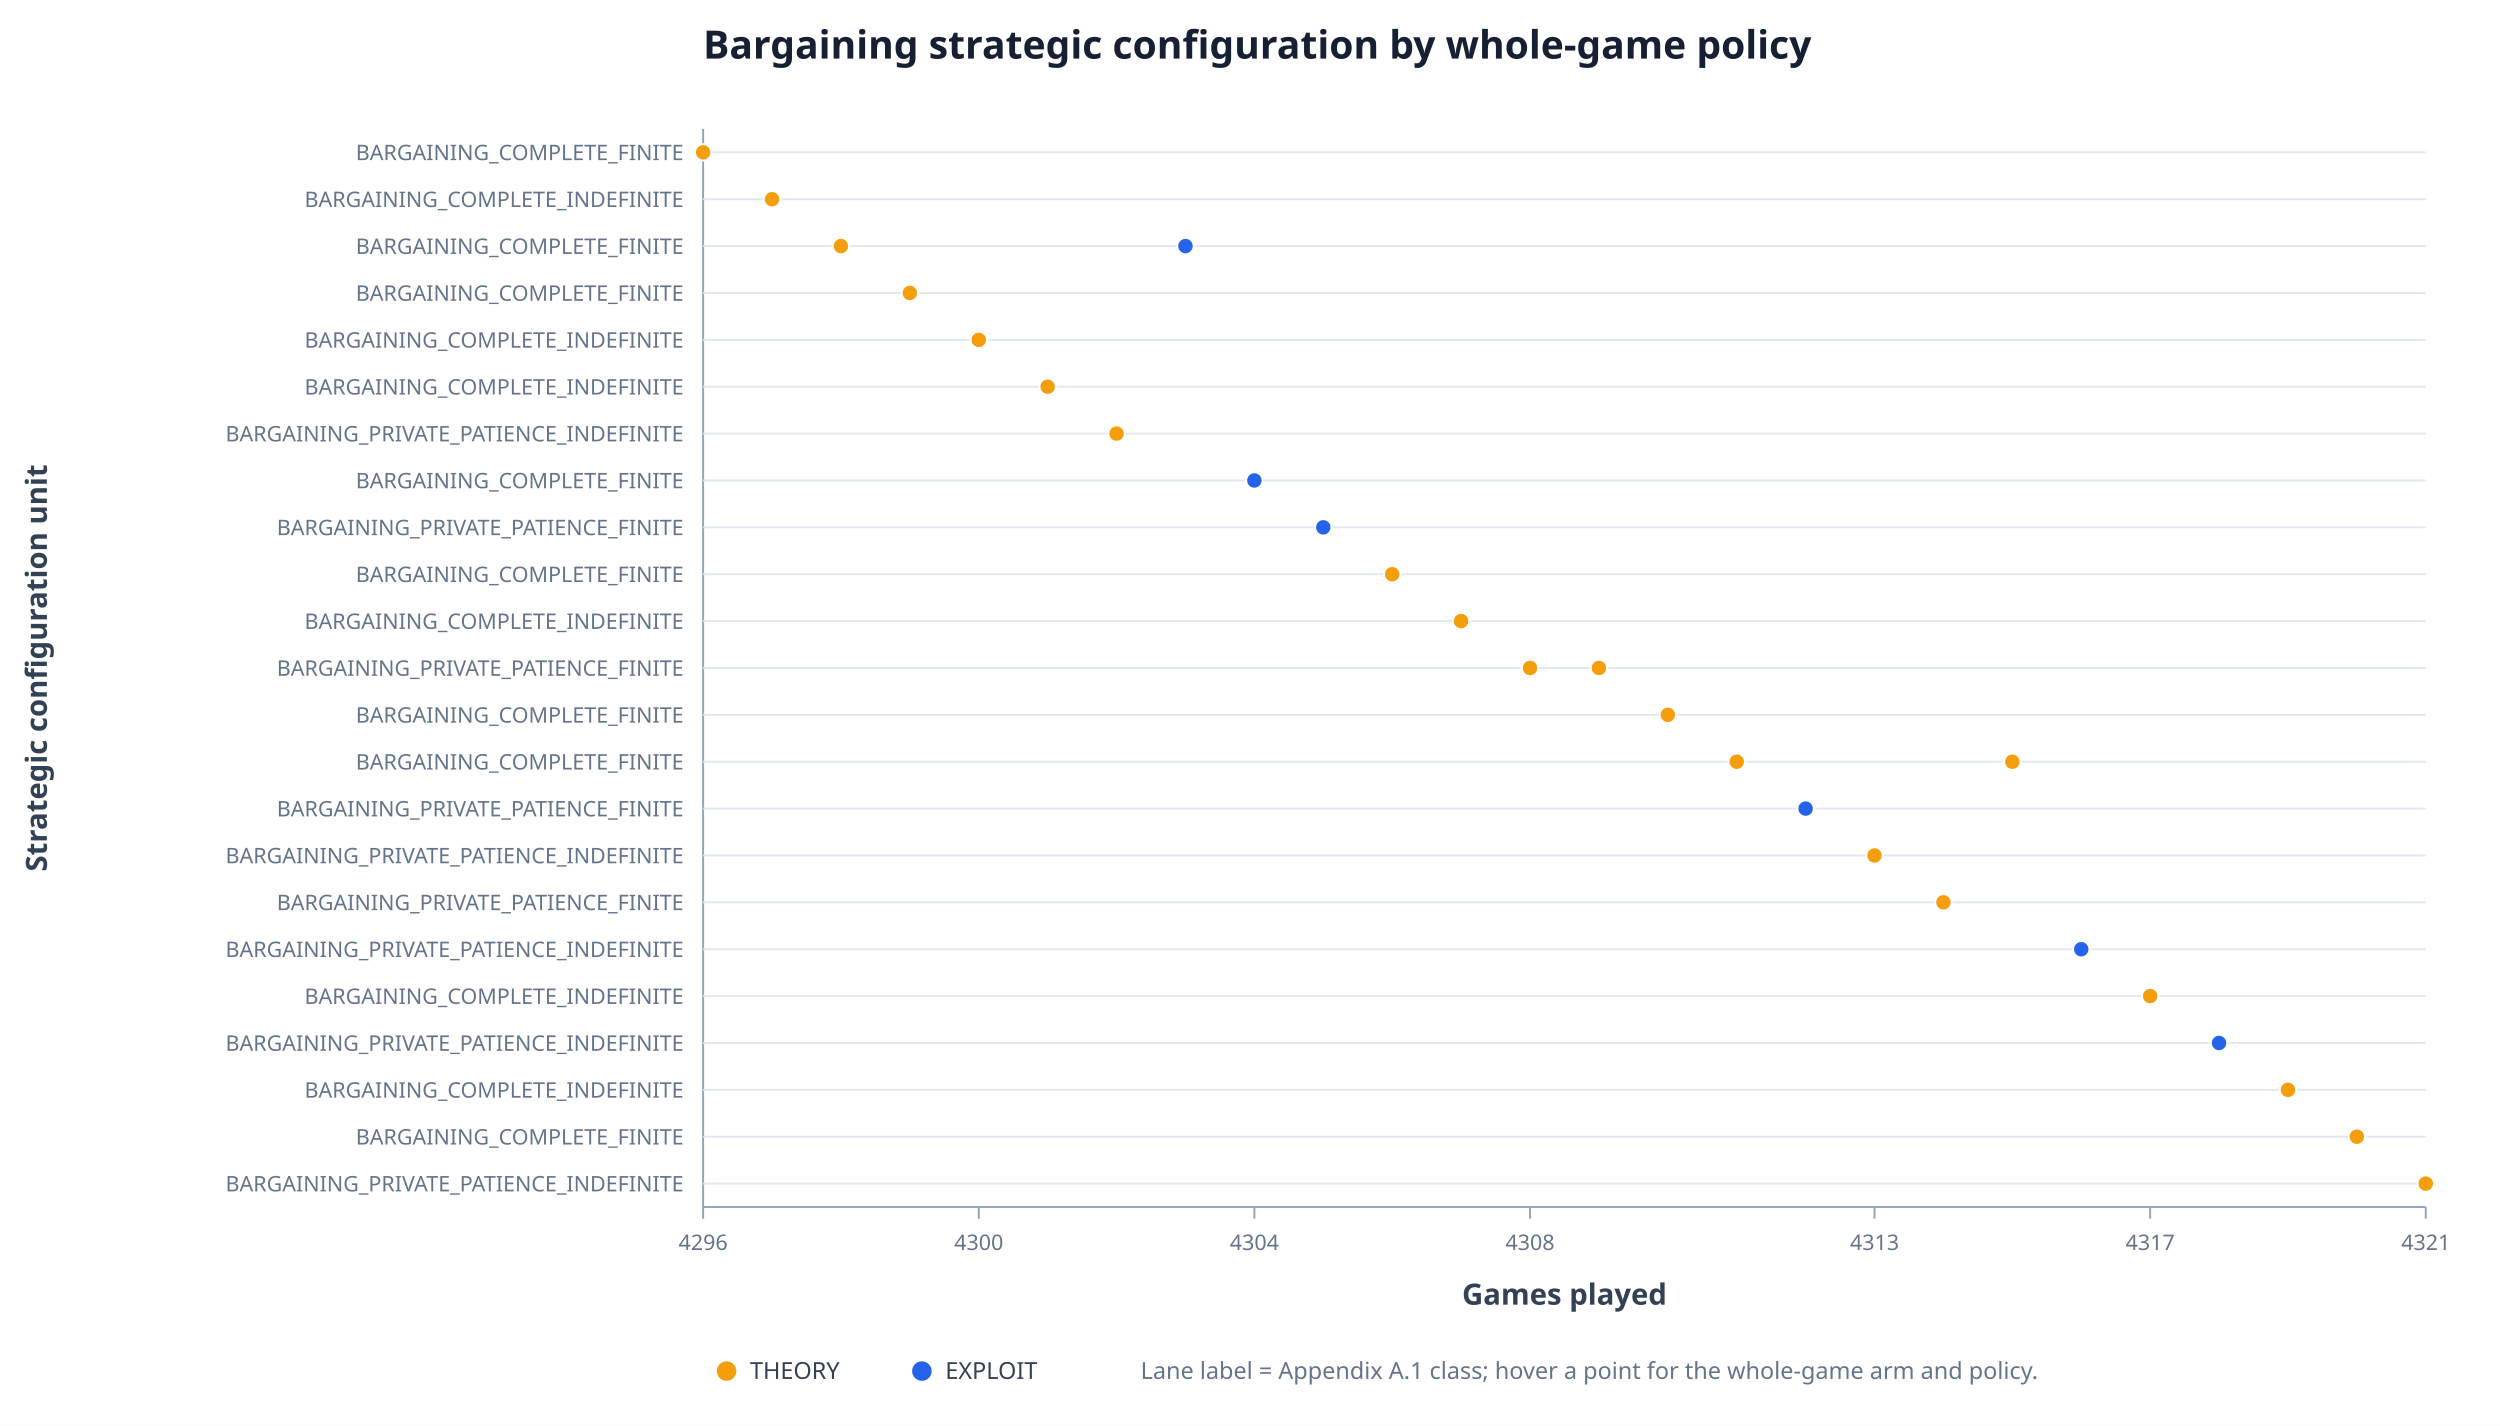
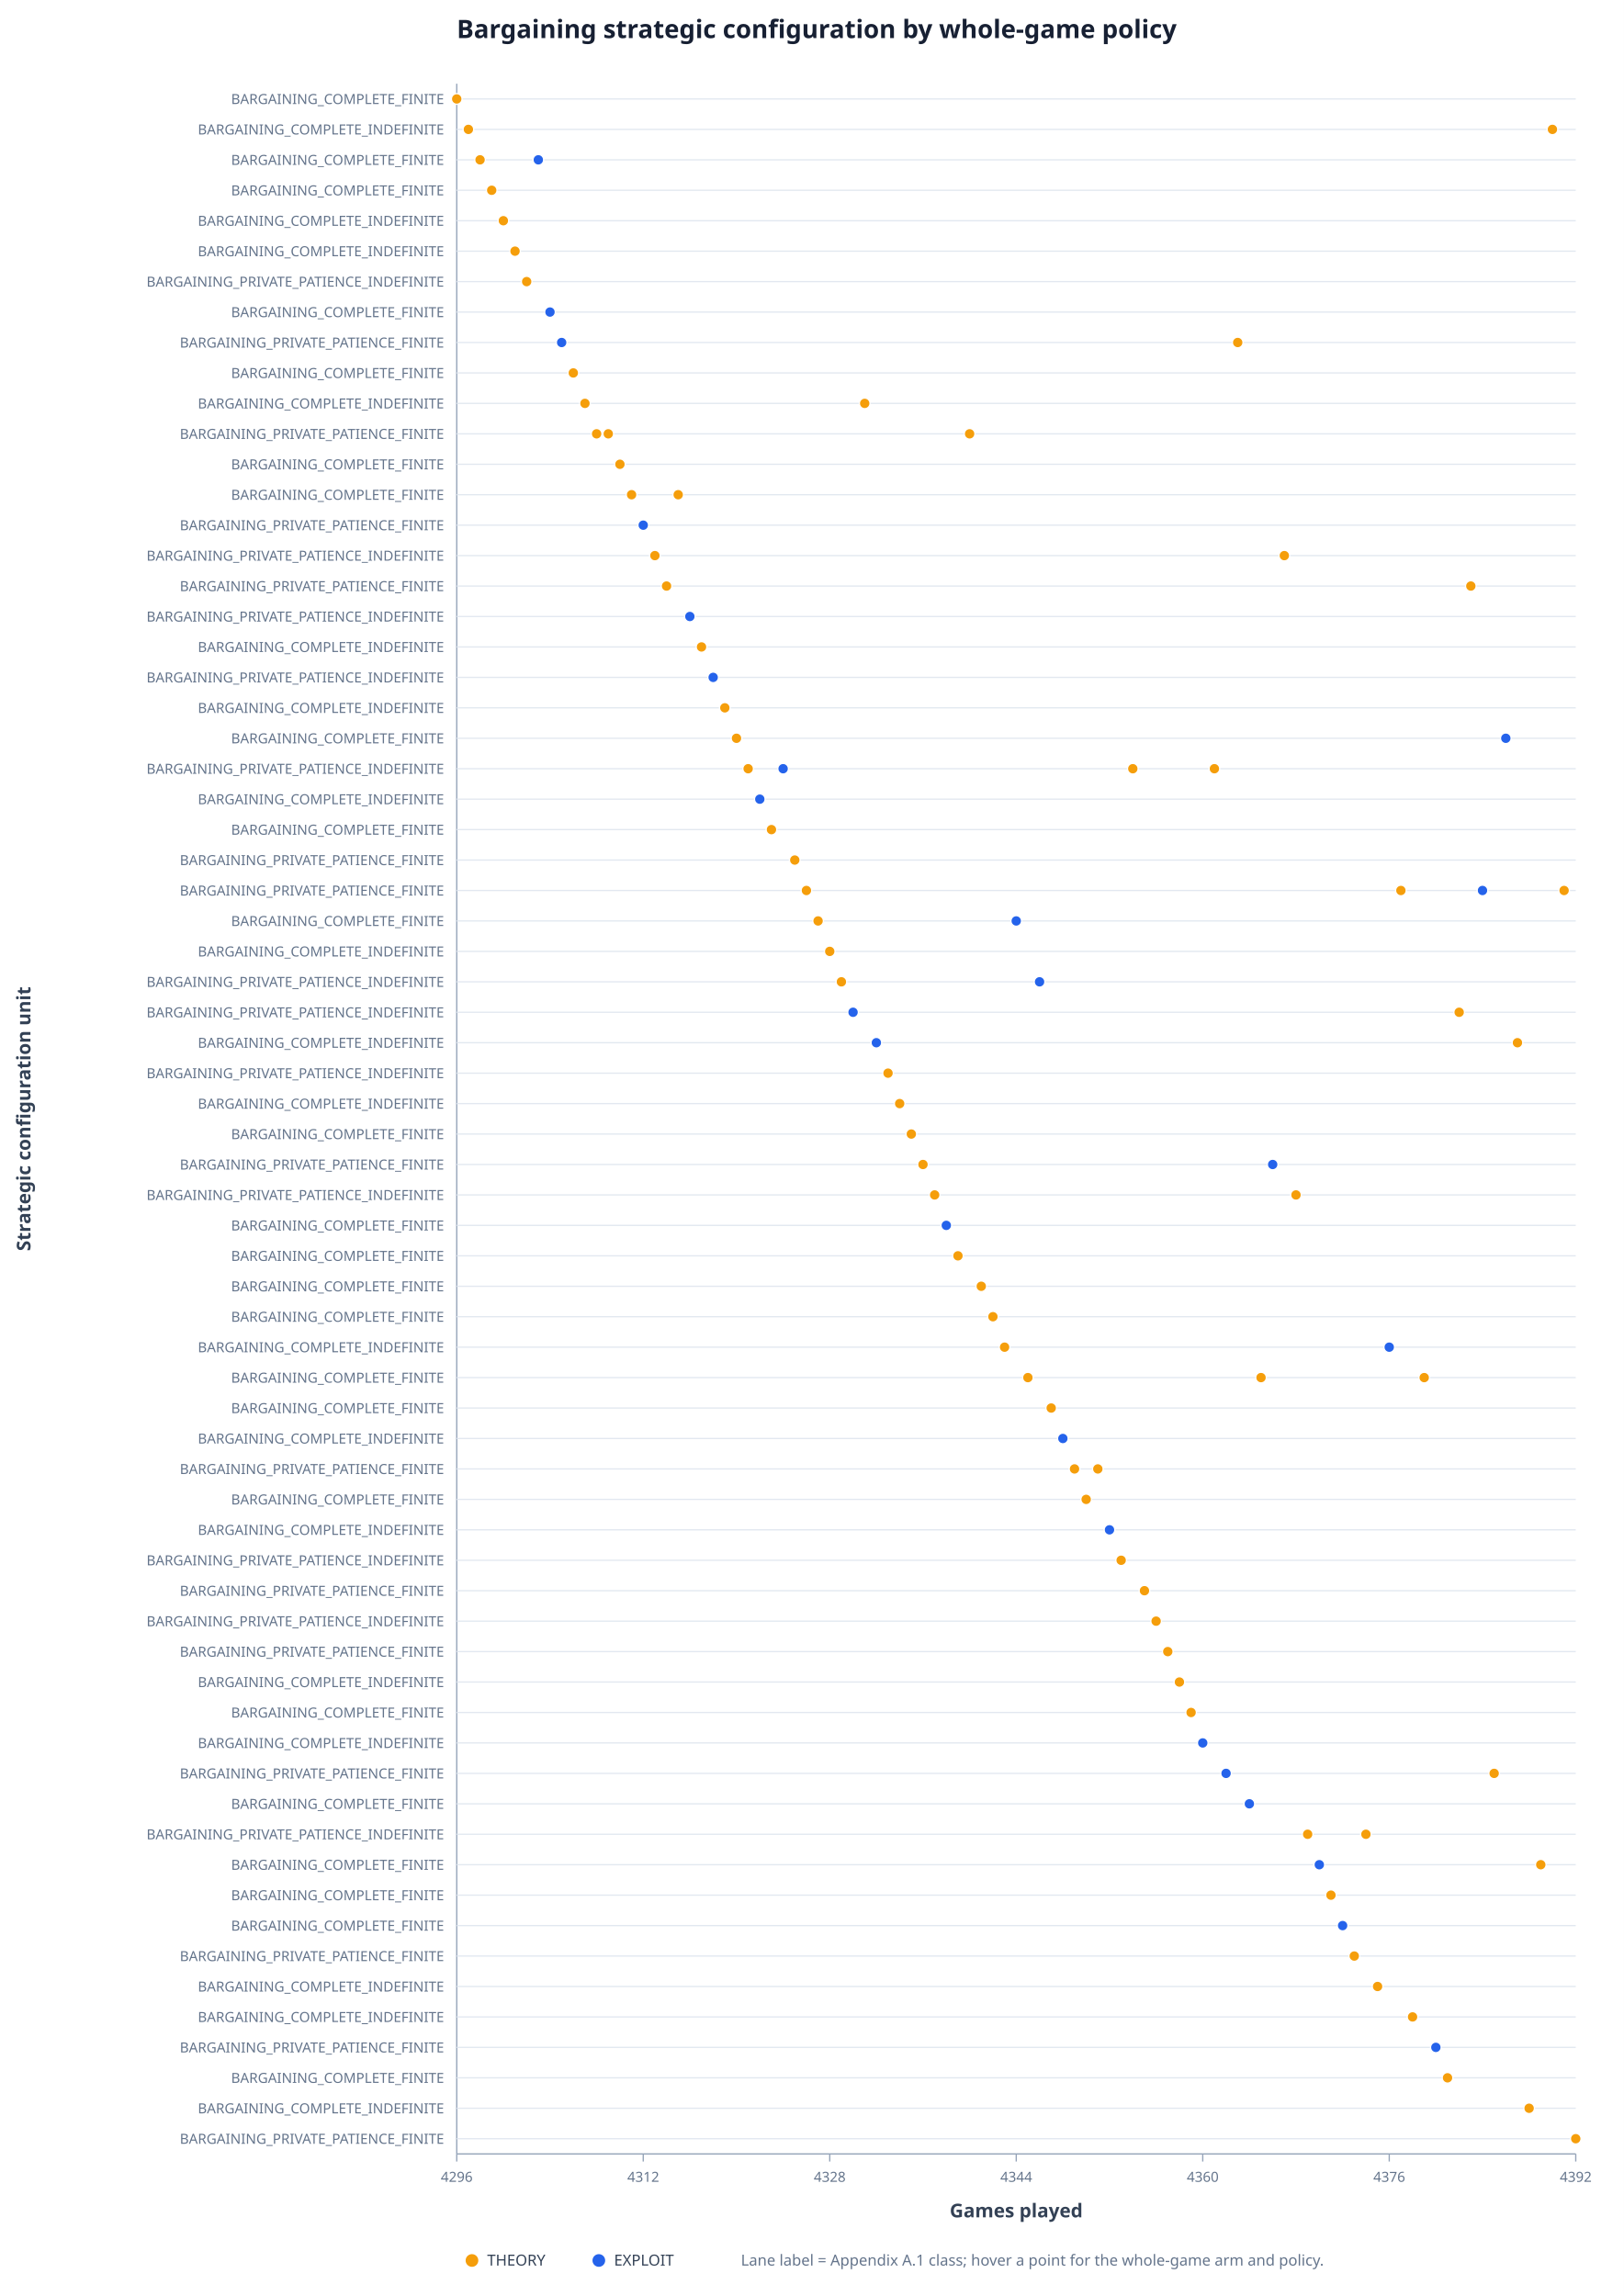
- <svg xmlns="http://www.w3.org/2000/svg" width="1280" height="730" viewBox="0 0 1280 730" role="img">
-   <rect width="1280" height="730" fill="white" />
+ <svg xmlns="http://www.w3.org/2000/svg" width="1280" height="1810" viewBox="0 0 1280 1810" role="img">
+   <rect width="1280" height="1810" fill="white" />
  <text x="360.0" y="30" font-family="system-ui,sans-serif" font-size="20" font-weight="700" fill="#172033">Bargaining strategic configuration by whole-game policy</text>
-   <line x1="360.0" y1="618.0" x2="1242.0" y2="618.0" stroke="#94a3b8" />
-   <line x1="360.0" y1="66.0" x2="360.0" y2="618.0" stroke="#94a3b8" />
-   <text x="801.0" y="668" text-anchor="middle" font-family="system-ui,sans-serif" font-size="15" font-weight="650" fill="#334155">Games played</text>
-   <text x="24" y="342.0" transform="rotate(-90 24 342.0)" text-anchor="middle" font-family="system-ui,sans-serif" font-size="15" font-weight="650" fill="#334155">Strategic configuration unit</text>
+   <line x1="360.0" y1="1698.0" x2="1242.0" y2="1698.0" stroke="#94a3b8" />
+   <line x1="360.0" y1="66.0" x2="360.0" y2="1698.0" stroke="#94a3b8" />
+   <text x="801.0" y="1748" text-anchor="middle" font-family="system-ui,sans-serif" font-size="15" font-weight="650" fill="#334155">Games played</text>
+   <text x="24" y="882.0" transform="rotate(-90 24 882.0)" text-anchor="middle" font-family="system-ui,sans-serif" font-size="15" font-weight="650" fill="#334155">Strategic configuration unit</text>
  <line x1="360.0" y1="78.00" x2="1242.0" y2="78.00" stroke="#e2e8f0" />
  <text x="350.0" y="82.00" text-anchor="end" font-family="system-ui,sans-serif" font-size="11" fill="#64748b">BARGAINING_COMPLETE_FINITE</text>
  <line x1="360.0" y1="102.00" x2="1242.0" y2="102.00" stroke="#e2e8f0" />
  <text x="350.0" y="106.00" text-anchor="end" font-family="system-ui,sans-serif" font-size="11" fill="#64748b">BARGAINING_COMPLETE_INDEFINITE</text>
  <line x1="360.0" y1="126.00" x2="1242.0" y2="126.00" stroke="#e2e8f0" />
  <text x="350.0" y="130.00" text-anchor="end" font-family="system-ui,sans-serif" font-size="11" fill="#64748b">BARGAINING_COMPLETE_FINITE</text>
  <line x1="360.0" y1="150.00" x2="1242.0" y2="150.00" stroke="#e2e8f0" />
  <text x="350.0" y="154.00" text-anchor="end" font-family="system-ui,sans-serif" font-size="11" fill="#64748b">BARGAINING_COMPLETE_FINITE</text>
  <line x1="360.0" y1="174.00" x2="1242.0" y2="174.00" stroke="#e2e8f0" />
  <text x="350.0" y="178.00" text-anchor="end" font-family="system-ui,sans-serif" font-size="11" fill="#64748b">BARGAINING_COMPLETE_INDEFINITE</text>
  <line x1="360.0" y1="198.00" x2="1242.0" y2="198.00" stroke="#e2e8f0" />
  <text x="350.0" y="202.00" text-anchor="end" font-family="system-ui,sans-serif" font-size="11" fill="#64748b">BARGAINING_COMPLETE_INDEFINITE</text>
  <line x1="360.0" y1="222.00" x2="1242.0" y2="222.00" stroke="#e2e8f0" />
  <text x="350.0" y="226.00" text-anchor="end" font-family="system-ui,sans-serif" font-size="11" fill="#64748b">BARGAINING_PRIVATE_PATIENCE_INDEFINITE</text>
  <line x1="360.0" y1="246.00" x2="1242.0" y2="246.00" stroke="#e2e8f0" />
  <text x="350.0" y="250.00" text-anchor="end" font-family="system-ui,sans-serif" font-size="11" fill="#64748b">BARGAINING_COMPLETE_FINITE</text>
  <line x1="360.0" y1="270.00" x2="1242.0" y2="270.00" stroke="#e2e8f0" />
  <text x="350.0" y="274.00" text-anchor="end" font-family="system-ui,sans-serif" font-size="11" fill="#64748b">BARGAINING_PRIVATE_PATIENCE_FINITE</text>
  <line x1="360.0" y1="294.00" x2="1242.0" y2="294.00" stroke="#e2e8f0" />
  <text x="350.0" y="298.00" text-anchor="end" font-family="system-ui,sans-serif" font-size="11" fill="#64748b">BARGAINING_COMPLETE_FINITE</text>
  <line x1="360.0" y1="318.00" x2="1242.0" y2="318.00" stroke="#e2e8f0" />
  <text x="350.0" y="322.00" text-anchor="end" font-family="system-ui,sans-serif" font-size="11" fill="#64748b">BARGAINING_COMPLETE_INDEFINITE</text>
  <line x1="360.0" y1="342.00" x2="1242.0" y2="342.00" stroke="#e2e8f0" />
  <text x="350.0" y="346.00" text-anchor="end" font-family="system-ui,sans-serif" font-size="11" fill="#64748b">BARGAINING_PRIVATE_PATIENCE_FINITE</text>
  <line x1="360.0" y1="366.00" x2="1242.0" y2="366.00" stroke="#e2e8f0" />
  <text x="350.0" y="370.00" text-anchor="end" font-family="system-ui,sans-serif" font-size="11" fill="#64748b">BARGAINING_COMPLETE_FINITE</text>
  <line x1="360.0" y1="390.00" x2="1242.0" y2="390.00" stroke="#e2e8f0" />
  <text x="350.0" y="394.00" text-anchor="end" font-family="system-ui,sans-serif" font-size="11" fill="#64748b">BARGAINING_COMPLETE_FINITE</text>
  <line x1="360.0" y1="414.00" x2="1242.0" y2="414.00" stroke="#e2e8f0" />
  <text x="350.0" y="418.00" text-anchor="end" font-family="system-ui,sans-serif" font-size="11" fill="#64748b">BARGAINING_PRIVATE_PATIENCE_FINITE</text>
  <line x1="360.0" y1="438.00" x2="1242.0" y2="438.00" stroke="#e2e8f0" />
  <text x="350.0" y="442.00" text-anchor="end" font-family="system-ui,sans-serif" font-size="11" fill="#64748b">BARGAINING_PRIVATE_PATIENCE_INDEFINITE</text>
  <line x1="360.0" y1="462.00" x2="1242.0" y2="462.00" stroke="#e2e8f0" />
  <text x="350.0" y="466.00" text-anchor="end" font-family="system-ui,sans-serif" font-size="11" fill="#64748b">BARGAINING_PRIVATE_PATIENCE_FINITE</text>
  <line x1="360.0" y1="486.00" x2="1242.0" y2="486.00" stroke="#e2e8f0" />
  <text x="350.0" y="490.00" text-anchor="end" font-family="system-ui,sans-serif" font-size="11" fill="#64748b">BARGAINING_PRIVATE_PATIENCE_INDEFINITE</text>
  <line x1="360.0" y1="510.00" x2="1242.0" y2="510.00" stroke="#e2e8f0" />
  <text x="350.0" y="514.00" text-anchor="end" font-family="system-ui,sans-serif" font-size="11" fill="#64748b">BARGAINING_COMPLETE_INDEFINITE</text>
  <line x1="360.0" y1="534.00" x2="1242.0" y2="534.00" stroke="#e2e8f0" />
  <text x="350.0" y="538.00" text-anchor="end" font-family="system-ui,sans-serif" font-size="11" fill="#64748b">BARGAINING_PRIVATE_PATIENCE_INDEFINITE</text>
  <line x1="360.0" y1="558.00" x2="1242.0" y2="558.00" stroke="#e2e8f0" />
  <text x="350.0" y="562.00" text-anchor="end" font-family="system-ui,sans-serif" font-size="11" fill="#64748b">BARGAINING_COMPLETE_INDEFINITE</text>
  <line x1="360.0" y1="582.00" x2="1242.0" y2="582.00" stroke="#e2e8f0" />
  <text x="350.0" y="586.00" text-anchor="end" font-family="system-ui,sans-serif" font-size="11" fill="#64748b">BARGAINING_COMPLETE_FINITE</text>
  <line x1="360.0" y1="606.00" x2="1242.0" y2="606.00" stroke="#e2e8f0" />
  <text x="350.0" y="610.00" text-anchor="end" font-family="system-ui,sans-serif" font-size="11" fill="#64748b">BARGAINING_PRIVATE_PATIENCE_INDEFINITE</text>
-   <line x1="360.00" y1="618.0" x2="360.00" y2="624.0" stroke="#94a3b8" />
-   <text x="360.00" y="640.0" text-anchor="middle" font-family="system-ui,sans-serif" font-size="11" fill="#64748b">4296</text>
-   <line x1="501.12" y1="618.0" x2="501.12" y2="624.0" stroke="#94a3b8" />
-   <text x="501.12" y="640.0" text-anchor="middle" font-family="system-ui,sans-serif" font-size="11" fill="#64748b">4300</text>
-   <line x1="642.24" y1="618.0" x2="642.24" y2="624.0" stroke="#94a3b8" />
-   <text x="642.24" y="640.0" text-anchor="middle" font-family="system-ui,sans-serif" font-size="11" fill="#64748b">4304</text>
-   <line x1="783.36" y1="618.0" x2="783.36" y2="624.0" stroke="#94a3b8" />
-   <text x="783.36" y="640.0" text-anchor="middle" font-family="system-ui,sans-serif" font-size="11" fill="#64748b">4308</text>
-   <line x1="959.76" y1="618.0" x2="959.76" y2="624.0" stroke="#94a3b8" />
-   <text x="959.76" y="640.0" text-anchor="middle" font-family="system-ui,sans-serif" font-size="11" fill="#64748b">4313</text>
-   <line x1="1100.88" y1="618.0" x2="1100.88" y2="624.0" stroke="#94a3b8" />
-   <text x="1100.88" y="640.0" text-anchor="middle" font-family="system-ui,sans-serif" font-size="11" fill="#64748b">4317</text>
-   <line x1="1242.00" y1="618.0" x2="1242.00" y2="624.0" stroke="#94a3b8" />
-   <text x="1242.00" y="640.0" text-anchor="middle" font-family="system-ui,sans-serif" font-size="11" fill="#64748b">4321</text>
+   <line x1="360.0" y1="630.00" x2="1242.0" y2="630.00" stroke="#e2e8f0" />
+   <text x="350.0" y="634.00" text-anchor="end" font-family="system-ui,sans-serif" font-size="11" fill="#64748b">BARGAINING_COMPLETE_INDEFINITE</text>
+   <line x1="360.0" y1="654.00" x2="1242.0" y2="654.00" stroke="#e2e8f0" />
+   <text x="350.0" y="658.00" text-anchor="end" font-family="system-ui,sans-serif" font-size="11" fill="#64748b">BARGAINING_COMPLETE_FINITE</text>
+   <line x1="360.0" y1="678.00" x2="1242.0" y2="678.00" stroke="#e2e8f0" />
+   <text x="350.0" y="682.00" text-anchor="end" font-family="system-ui,sans-serif" font-size="11" fill="#64748b">BARGAINING_PRIVATE_PATIENCE_FINITE</text>
+   <line x1="360.0" y1="702.00" x2="1242.0" y2="702.00" stroke="#e2e8f0" />
+   <text x="350.0" y="706.00" text-anchor="end" font-family="system-ui,sans-serif" font-size="11" fill="#64748b">BARGAINING_PRIVATE_PATIENCE_FINITE</text>
+   <line x1="360.0" y1="726.00" x2="1242.0" y2="726.00" stroke="#e2e8f0" />
+   <text x="350.0" y="730.00" text-anchor="end" font-family="system-ui,sans-serif" font-size="11" fill="#64748b">BARGAINING_COMPLETE_FINITE</text>
+   <line x1="360.0" y1="750.00" x2="1242.0" y2="750.00" stroke="#e2e8f0" />
+   <text x="350.0" y="754.00" text-anchor="end" font-family="system-ui,sans-serif" font-size="11" fill="#64748b">BARGAINING_COMPLETE_INDEFINITE</text>
+   <line x1="360.0" y1="774.00" x2="1242.0" y2="774.00" stroke="#e2e8f0" />
+   <text x="350.0" y="778.00" text-anchor="end" font-family="system-ui,sans-serif" font-size="11" fill="#64748b">BARGAINING_PRIVATE_PATIENCE_INDEFINITE</text>
+   <line x1="360.0" y1="798.00" x2="1242.0" y2="798.00" stroke="#e2e8f0" />
+   <text x="350.0" y="802.00" text-anchor="end" font-family="system-ui,sans-serif" font-size="11" fill="#64748b">BARGAINING_PRIVATE_PATIENCE_INDEFINITE</text>
+   <line x1="360.0" y1="822.00" x2="1242.0" y2="822.00" stroke="#e2e8f0" />
+   <text x="350.0" y="826.00" text-anchor="end" font-family="system-ui,sans-serif" font-size="11" fill="#64748b">BARGAINING_COMPLETE_INDEFINITE</text>
+   <line x1="360.0" y1="846.00" x2="1242.0" y2="846.00" stroke="#e2e8f0" />
+   <text x="350.0" y="850.00" text-anchor="end" font-family="system-ui,sans-serif" font-size="11" fill="#64748b">BARGAINING_PRIVATE_PATIENCE_INDEFINITE</text>
+   <line x1="360.0" y1="870.00" x2="1242.0" y2="870.00" stroke="#e2e8f0" />
+   <text x="350.0" y="874.00" text-anchor="end" font-family="system-ui,sans-serif" font-size="11" fill="#64748b">BARGAINING_COMPLETE_INDEFINITE</text>
+   <line x1="360.0" y1="894.00" x2="1242.0" y2="894.00" stroke="#e2e8f0" />
+   <text x="350.0" y="898.00" text-anchor="end" font-family="system-ui,sans-serif" font-size="11" fill="#64748b">BARGAINING_COMPLETE_FINITE</text>
+   <line x1="360.0" y1="918.00" x2="1242.0" y2="918.00" stroke="#e2e8f0" />
+   <text x="350.0" y="922.00" text-anchor="end" font-family="system-ui,sans-serif" font-size="11" fill="#64748b">BARGAINING_PRIVATE_PATIENCE_FINITE</text>
+   <line x1="360.0" y1="942.00" x2="1242.0" y2="942.00" stroke="#e2e8f0" />
+   <text x="350.0" y="946.00" text-anchor="end" font-family="system-ui,sans-serif" font-size="11" fill="#64748b">BARGAINING_PRIVATE_PATIENCE_INDEFINITE</text>
+   <line x1="360.0" y1="966.00" x2="1242.0" y2="966.00" stroke="#e2e8f0" />
+   <text x="350.0" y="970.00" text-anchor="end" font-family="system-ui,sans-serif" font-size="11" fill="#64748b">BARGAINING_COMPLETE_FINITE</text>
+   <line x1="360.0" y1="990.00" x2="1242.0" y2="990.00" stroke="#e2e8f0" />
+   <text x="350.0" y="994.00" text-anchor="end" font-family="system-ui,sans-serif" font-size="11" fill="#64748b">BARGAINING_COMPLETE_FINITE</text>
+   <line x1="360.0" y1="1014.00" x2="1242.0" y2="1014.00" stroke="#e2e8f0" />
+   <text x="350.0" y="1018.00" text-anchor="end" font-family="system-ui,sans-serif" font-size="11" fill="#64748b">BARGAINING_COMPLETE_FINITE</text>
+   <line x1="360.0" y1="1038.00" x2="1242.0" y2="1038.00" stroke="#e2e8f0" />
+   <text x="350.0" y="1042.00" text-anchor="end" font-family="system-ui,sans-serif" font-size="11" fill="#64748b">BARGAINING_COMPLETE_FINITE</text>
+   <line x1="360.0" y1="1062.00" x2="1242.0" y2="1062.00" stroke="#e2e8f0" />
+   <text x="350.0" y="1066.00" text-anchor="end" font-family="system-ui,sans-serif" font-size="11" fill="#64748b">BARGAINING_COMPLETE_INDEFINITE</text>
+   <line x1="360.0" y1="1086.00" x2="1242.0" y2="1086.00" stroke="#e2e8f0" />
+   <text x="350.0" y="1090.00" text-anchor="end" font-family="system-ui,sans-serif" font-size="11" fill="#64748b">BARGAINING_COMPLETE_FINITE</text>
+   <line x1="360.0" y1="1110.00" x2="1242.0" y2="1110.00" stroke="#e2e8f0" />
+   <text x="350.0" y="1114.00" text-anchor="end" font-family="system-ui,sans-serif" font-size="11" fill="#64748b">BARGAINING_COMPLETE_FINITE</text>
+   <line x1="360.0" y1="1134.00" x2="1242.0" y2="1134.00" stroke="#e2e8f0" />
+   <text x="350.0" y="1138.00" text-anchor="end" font-family="system-ui,sans-serif" font-size="11" fill="#64748b">BARGAINING_COMPLETE_INDEFINITE</text>
+   <line x1="360.0" y1="1158.00" x2="1242.0" y2="1158.00" stroke="#e2e8f0" />
+   <text x="350.0" y="1162.00" text-anchor="end" font-family="system-ui,sans-serif" font-size="11" fill="#64748b">BARGAINING_PRIVATE_PATIENCE_FINITE</text>
+   <line x1="360.0" y1="1182.00" x2="1242.0" y2="1182.00" stroke="#e2e8f0" />
+   <text x="350.0" y="1186.00" text-anchor="end" font-family="system-ui,sans-serif" font-size="11" fill="#64748b">BARGAINING_COMPLETE_FINITE</text>
+   <line x1="360.0" y1="1206.00" x2="1242.0" y2="1206.00" stroke="#e2e8f0" />
+   <text x="350.0" y="1210.00" text-anchor="end" font-family="system-ui,sans-serif" font-size="11" fill="#64748b">BARGAINING_COMPLETE_INDEFINITE</text>
+   <line x1="360.0" y1="1230.00" x2="1242.0" y2="1230.00" stroke="#e2e8f0" />
+   <text x="350.0" y="1234.00" text-anchor="end" font-family="system-ui,sans-serif" font-size="11" fill="#64748b">BARGAINING_PRIVATE_PATIENCE_INDEFINITE</text>
+   <line x1="360.0" y1="1254.00" x2="1242.0" y2="1254.00" stroke="#e2e8f0" />
+   <text x="350.0" y="1258.00" text-anchor="end" font-family="system-ui,sans-serif" font-size="11" fill="#64748b">BARGAINING_PRIVATE_PATIENCE_FINITE</text>
+   <line x1="360.0" y1="1278.00" x2="1242.0" y2="1278.00" stroke="#e2e8f0" />
+   <text x="350.0" y="1282.00" text-anchor="end" font-family="system-ui,sans-serif" font-size="11" fill="#64748b">BARGAINING_PRIVATE_PATIENCE_INDEFINITE</text>
+   <line x1="360.0" y1="1302.00" x2="1242.0" y2="1302.00" stroke="#e2e8f0" />
+   <text x="350.0" y="1306.00" text-anchor="end" font-family="system-ui,sans-serif" font-size="11" fill="#64748b">BARGAINING_PRIVATE_PATIENCE_FINITE</text>
+   <line x1="360.0" y1="1326.00" x2="1242.0" y2="1326.00" stroke="#e2e8f0" />
+   <text x="350.0" y="1330.00" text-anchor="end" font-family="system-ui,sans-serif" font-size="11" fill="#64748b">BARGAINING_COMPLETE_INDEFINITE</text>
+   <line x1="360.0" y1="1350.00" x2="1242.0" y2="1350.00" stroke="#e2e8f0" />
+   <text x="350.0" y="1354.00" text-anchor="end" font-family="system-ui,sans-serif" font-size="11" fill="#64748b">BARGAINING_COMPLETE_FINITE</text>
+   <line x1="360.0" y1="1374.00" x2="1242.0" y2="1374.00" stroke="#e2e8f0" />
+   <text x="350.0" y="1378.00" text-anchor="end" font-family="system-ui,sans-serif" font-size="11" fill="#64748b">BARGAINING_COMPLETE_INDEFINITE</text>
+   <line x1="360.0" y1="1398.00" x2="1242.0" y2="1398.00" stroke="#e2e8f0" />
+   <text x="350.0" y="1402.00" text-anchor="end" font-family="system-ui,sans-serif" font-size="11" fill="#64748b">BARGAINING_PRIVATE_PATIENCE_FINITE</text>
+   <line x1="360.0" y1="1422.00" x2="1242.0" y2="1422.00" stroke="#e2e8f0" />
+   <text x="350.0" y="1426.00" text-anchor="end" font-family="system-ui,sans-serif" font-size="11" fill="#64748b">BARGAINING_COMPLETE_FINITE</text>
+   <line x1="360.0" y1="1446.00" x2="1242.0" y2="1446.00" stroke="#e2e8f0" />
+   <text x="350.0" y="1450.00" text-anchor="end" font-family="system-ui,sans-serif" font-size="11" fill="#64748b">BARGAINING_PRIVATE_PATIENCE_INDEFINITE</text>
+   <line x1="360.0" y1="1470.00" x2="1242.0" y2="1470.00" stroke="#e2e8f0" />
+   <text x="350.0" y="1474.00" text-anchor="end" font-family="system-ui,sans-serif" font-size="11" fill="#64748b">BARGAINING_COMPLETE_FINITE</text>
+   <line x1="360.0" y1="1494.00" x2="1242.0" y2="1494.00" stroke="#e2e8f0" />
+   <text x="350.0" y="1498.00" text-anchor="end" font-family="system-ui,sans-serif" font-size="11" fill="#64748b">BARGAINING_COMPLETE_FINITE</text>
+   <line x1="360.0" y1="1518.00" x2="1242.0" y2="1518.00" stroke="#e2e8f0" />
+   <text x="350.0" y="1522.00" text-anchor="end" font-family="system-ui,sans-serif" font-size="11" fill="#64748b">BARGAINING_COMPLETE_FINITE</text>
+   <line x1="360.0" y1="1542.00" x2="1242.0" y2="1542.00" stroke="#e2e8f0" />
+   <text x="350.0" y="1546.00" text-anchor="end" font-family="system-ui,sans-serif" font-size="11" fill="#64748b">BARGAINING_PRIVATE_PATIENCE_FINITE</text>
+   <line x1="360.0" y1="1566.00" x2="1242.0" y2="1566.00" stroke="#e2e8f0" />
+   <text x="350.0" y="1570.00" text-anchor="end" font-family="system-ui,sans-serif" font-size="11" fill="#64748b">BARGAINING_COMPLETE_INDEFINITE</text>
+   <line x1="360.0" y1="1590.00" x2="1242.0" y2="1590.00" stroke="#e2e8f0" />
+   <text x="350.0" y="1594.00" text-anchor="end" font-family="system-ui,sans-serif" font-size="11" fill="#64748b">BARGAINING_COMPLETE_INDEFINITE</text>
+   <line x1="360.0" y1="1614.00" x2="1242.0" y2="1614.00" stroke="#e2e8f0" />
+   <text x="350.0" y="1618.00" text-anchor="end" font-family="system-ui,sans-serif" font-size="11" fill="#64748b">BARGAINING_PRIVATE_PATIENCE_FINITE</text>
+   <line x1="360.0" y1="1638.00" x2="1242.0" y2="1638.00" stroke="#e2e8f0" />
+   <text x="350.0" y="1642.00" text-anchor="end" font-family="system-ui,sans-serif" font-size="11" fill="#64748b">BARGAINING_COMPLETE_FINITE</text>
+   <line x1="360.0" y1="1662.00" x2="1242.0" y2="1662.00" stroke="#e2e8f0" />
+   <text x="350.0" y="1666.00" text-anchor="end" font-family="system-ui,sans-serif" font-size="11" fill="#64748b">BARGAINING_COMPLETE_INDEFINITE</text>
+   <line x1="360.0" y1="1686.00" x2="1242.0" y2="1686.00" stroke="#e2e8f0" />
+   <text x="350.0" y="1690.00" text-anchor="end" font-family="system-ui,sans-serif" font-size="11" fill="#64748b">BARGAINING_PRIVATE_PATIENCE_FINITE</text>
+   <line x1="360.00" y1="1698.0" x2="360.00" y2="1704.0" stroke="#94a3b8" />
+   <text x="360.00" y="1720.0" text-anchor="middle" font-family="system-ui,sans-serif" font-size="11" fill="#64748b">4296</text>
+   <line x1="507.00" y1="1698.0" x2="507.00" y2="1704.0" stroke="#94a3b8" />
+   <text x="507.00" y="1720.0" text-anchor="middle" font-family="system-ui,sans-serif" font-size="11" fill="#64748b">4312</text>
+   <line x1="654.00" y1="1698.0" x2="654.00" y2="1704.0" stroke="#94a3b8" />
+   <text x="654.00" y="1720.0" text-anchor="middle" font-family="system-ui,sans-serif" font-size="11" fill="#64748b">4328</text>
+   <line x1="801.00" y1="1698.0" x2="801.00" y2="1704.0" stroke="#94a3b8" />
+   <text x="801.00" y="1720.0" text-anchor="middle" font-family="system-ui,sans-serif" font-size="11" fill="#64748b">4344</text>
+   <line x1="948.00" y1="1698.0" x2="948.00" y2="1704.0" stroke="#94a3b8" />
+   <text x="948.00" y="1720.0" text-anchor="middle" font-family="system-ui,sans-serif" font-size="11" fill="#64748b">4360</text>
+   <line x1="1095.00" y1="1698.0" x2="1095.00" y2="1704.0" stroke="#94a3b8" />
+   <text x="1095.00" y="1720.0" text-anchor="middle" font-family="system-ui,sans-serif" font-size="11" fill="#64748b">4376</text>
+   <line x1="1242.00" y1="1698.0" x2="1242.00" y2="1704.0" stroke="#94a3b8" />
+   <text x="1242.00" y="1720.0" text-anchor="middle" font-family="system-ui,sans-serif" font-size="11" fill="#64748b">4392</text>
  <circle cx="360.00" cy="78.00" r="4.2" fill="#f59e0b" stroke="white" stroke-width="1" />
-   <circle cx="395.28" cy="102.00" r="4.2" fill="#f59e0b" stroke="white" stroke-width="1" />
-   <circle cx="430.56" cy="126.00" r="4.2" fill="#f59e0b" stroke="white" stroke-width="1" />
-   <circle cx="465.84" cy="150.00" r="4.2" fill="#f59e0b" stroke="white" stroke-width="1" />
-   <circle cx="501.12" cy="174.00" r="4.2" fill="#f59e0b" stroke="white" stroke-width="1" />
-   <circle cx="536.40" cy="198.00" r="4.2" fill="#f59e0b" stroke="white" stroke-width="1" />
-   <circle cx="571.68" cy="222.00" r="4.2" fill="#f59e0b" stroke="white" stroke-width="1" />
-   <circle cx="606.96" cy="126.00" r="4.2" fill="#2563eb" stroke="white" stroke-width="1" />
-   <circle cx="642.24" cy="246.00" r="4.2" fill="#2563eb" stroke="white" stroke-width="1" />
-   <circle cx="677.52" cy="270.00" r="4.2" fill="#2563eb" stroke="white" stroke-width="1" />
-   <circle cx="712.80" cy="294.00" r="4.2" fill="#f59e0b" stroke="white" stroke-width="1" />
-   <circle cx="748.08" cy="318.00" r="4.2" fill="#f59e0b" stroke="white" stroke-width="1" />
-   <circle cx="783.36" cy="342.00" r="4.2" fill="#f59e0b" stroke="white" stroke-width="1" />
-   <circle cx="818.64" cy="342.00" r="4.2" fill="#f59e0b" stroke="white" stroke-width="1" />
-   <circle cx="853.92" cy="366.00" r="4.2" fill="#f59e0b" stroke="white" stroke-width="1" />
-   <circle cx="889.20" cy="390.00" r="4.2" fill="#f59e0b" stroke="white" stroke-width="1" />
-   <circle cx="924.48" cy="414.00" r="4.2" fill="#2563eb" stroke="white" stroke-width="1" />
-   <circle cx="959.76" cy="438.00" r="4.2" fill="#f59e0b" stroke="white" stroke-width="1" />
-   <circle cx="995.04" cy="462.00" r="4.2" fill="#f59e0b" stroke="white" stroke-width="1" />
-   <circle cx="1030.32" cy="390.00" r="4.2" fill="#f59e0b" stroke="white" stroke-width="1" />
-   <circle cx="1065.60" cy="486.00" r="4.2" fill="#2563eb" stroke="white" stroke-width="1" />
-   <circle cx="1100.88" cy="510.00" r="4.2" fill="#f59e0b" stroke="white" stroke-width="1" />
-   <circle cx="1136.16" cy="534.00" r="4.2" fill="#2563eb" stroke="white" stroke-width="1" />
-   <circle cx="1171.44" cy="558.00" r="4.2" fill="#f59e0b" stroke="white" stroke-width="1" />
-   <circle cx="1206.72" cy="582.00" r="4.2" fill="#f59e0b" stroke="white" stroke-width="1" />
-   <circle cx="1242.00" cy="606.00" r="4.2" fill="#f59e0b" stroke="white" stroke-width="1" />
-   <circle cx="372.0" cy="702" r="5" fill="#f59e0b" />
-   <text x="384.0" y="706" font-family="system-ui,sans-serif" font-size="12" fill="#334155">THEORY</text>
-   <circle cx="472.0" cy="702" r="5" fill="#2563eb" />
-   <text x="484.0" y="706" font-family="system-ui,sans-serif" font-size="12" fill="#334155">EXPLOIT</text>
-   <text x="584.0" y="706" font-family="system-ui,sans-serif" font-size="12" fill="#64748b">Lane label = Appendix A.1 class; hover a point for the whole-game arm and policy.</text>
+   <circle cx="369.19" cy="102.00" r="4.2" fill="#f59e0b" stroke="white" stroke-width="1" />
+   <circle cx="378.38" cy="126.00" r="4.2" fill="#f59e0b" stroke="white" stroke-width="1" />
+   <circle cx="387.56" cy="150.00" r="4.2" fill="#f59e0b" stroke="white" stroke-width="1" />
+   <circle cx="396.75" cy="174.00" r="4.2" fill="#f59e0b" stroke="white" stroke-width="1" />
+   <circle cx="405.94" cy="198.00" r="4.2" fill="#f59e0b" stroke="white" stroke-width="1" />
+   <circle cx="415.12" cy="222.00" r="4.2" fill="#f59e0b" stroke="white" stroke-width="1" />
+   <circle cx="424.31" cy="126.00" r="4.2" fill="#2563eb" stroke="white" stroke-width="1" />
+   <circle cx="433.50" cy="246.00" r="4.2" fill="#2563eb" stroke="white" stroke-width="1" />
+   <circle cx="442.69" cy="270.00" r="4.2" fill="#2563eb" stroke="white" stroke-width="1" />
+   <circle cx="451.88" cy="294.00" r="4.2" fill="#f59e0b" stroke="white" stroke-width="1" />
+   <circle cx="461.06" cy="318.00" r="4.2" fill="#f59e0b" stroke="white" stroke-width="1" />
+   <circle cx="470.25" cy="342.00" r="4.2" fill="#f59e0b" stroke="white" stroke-width="1" />
+   <circle cx="479.44" cy="342.00" r="4.2" fill="#f59e0b" stroke="white" stroke-width="1" />
+   <circle cx="488.62" cy="366.00" r="4.2" fill="#f59e0b" stroke="white" stroke-width="1" />
+   <circle cx="497.81" cy="390.00" r="4.2" fill="#f59e0b" stroke="white" stroke-width="1" />
+   <circle cx="507.00" cy="414.00" r="4.2" fill="#2563eb" stroke="white" stroke-width="1" />
+   <circle cx="516.19" cy="438.00" r="4.2" fill="#f59e0b" stroke="white" stroke-width="1" />
+   <circle cx="525.38" cy="462.00" r="4.2" fill="#f59e0b" stroke="white" stroke-width="1" />
+   <circle cx="534.56" cy="390.00" r="4.2" fill="#f59e0b" stroke="white" stroke-width="1" />
+   <circle cx="543.75" cy="486.00" r="4.2" fill="#2563eb" stroke="white" stroke-width="1" />
+   <circle cx="552.94" cy="510.00" r="4.2" fill="#f59e0b" stroke="white" stroke-width="1" />
+   <circle cx="562.12" cy="534.00" r="4.2" fill="#2563eb" stroke="white" stroke-width="1" />
+   <circle cx="571.31" cy="558.00" r="4.2" fill="#f59e0b" stroke="white" stroke-width="1" />
+   <circle cx="580.50" cy="582.00" r="4.2" fill="#f59e0b" stroke="white" stroke-width="1" />
+   <circle cx="589.69" cy="606.00" r="4.2" fill="#f59e0b" stroke="white" stroke-width="1" />
+   <circle cx="598.88" cy="630.00" r="4.2" fill="#2563eb" stroke="white" stroke-width="1" />
+   <circle cx="608.06" cy="654.00" r="4.2" fill="#f59e0b" stroke="white" stroke-width="1" />
+   <circle cx="617.25" cy="606.00" r="4.2" fill="#2563eb" stroke="white" stroke-width="1" />
+   <circle cx="626.44" cy="678.00" r="4.2" fill="#f59e0b" stroke="white" stroke-width="1" />
+   <circle cx="635.62" cy="702.00" r="4.2" fill="#f59e0b" stroke="white" stroke-width="1" />
+   <circle cx="644.81" cy="726.00" r="4.2" fill="#f59e0b" stroke="white" stroke-width="1" />
+   <circle cx="654.00" cy="750.00" r="4.2" fill="#f59e0b" stroke="white" stroke-width="1" />
+   <circle cx="663.19" cy="774.00" r="4.2" fill="#f59e0b" stroke="white" stroke-width="1" />
+   <circle cx="672.38" cy="798.00" r="4.2" fill="#2563eb" stroke="white" stroke-width="1" />
+   <circle cx="681.56" cy="318.00" r="4.2" fill="#f59e0b" stroke="white" stroke-width="1" />
+   <circle cx="690.75" cy="822.00" r="4.2" fill="#2563eb" stroke="white" stroke-width="1" />
+   <circle cx="699.94" cy="846.00" r="4.2" fill="#f59e0b" stroke="white" stroke-width="1" />
+   <circle cx="709.12" cy="870.00" r="4.2" fill="#f59e0b" stroke="white" stroke-width="1" />
+   <circle cx="718.31" cy="894.00" r="4.2" fill="#f59e0b" stroke="white" stroke-width="1" />
+   <circle cx="727.50" cy="918.00" r="4.2" fill="#f59e0b" stroke="white" stroke-width="1" />
+   <circle cx="736.69" cy="942.00" r="4.2" fill="#f59e0b" stroke="white" stroke-width="1" />
+   <circle cx="745.88" cy="966.00" r="4.2" fill="#2563eb" stroke="white" stroke-width="1" />
+   <circle cx="755.06" cy="990.00" r="4.2" fill="#f59e0b" stroke="white" stroke-width="1" />
+   <circle cx="764.25" cy="342.00" r="4.2" fill="#f59e0b" stroke="white" stroke-width="1" />
+   <circle cx="773.44" cy="1014.00" r="4.2" fill="#f59e0b" stroke="white" stroke-width="1" />
+   <circle cx="782.62" cy="1038.00" r="4.2" fill="#f59e0b" stroke="white" stroke-width="1" />
+   <circle cx="791.81" cy="1062.00" r="4.2" fill="#f59e0b" stroke="white" stroke-width="1" />
+   <circle cx="801.00" cy="726.00" r="4.2" fill="#2563eb" stroke="white" stroke-width="1" />
+   <circle cx="810.19" cy="1086.00" r="4.2" fill="#f59e0b" stroke="white" stroke-width="1" />
+   <circle cx="819.38" cy="774.00" r="4.2" fill="#2563eb" stroke="white" stroke-width="1" />
+   <circle cx="828.56" cy="1110.00" r="4.2" fill="#f59e0b" stroke="white" stroke-width="1" />
+   <circle cx="837.75" cy="1134.00" r="4.2" fill="#2563eb" stroke="white" stroke-width="1" />
+   <circle cx="846.94" cy="1158.00" r="4.2" fill="#f59e0b" stroke="white" stroke-width="1" />
+   <circle cx="856.12" cy="1182.00" r="4.2" fill="#f59e0b" stroke="white" stroke-width="1" />
+   <circle cx="865.31" cy="1158.00" r="4.2" fill="#f59e0b" stroke="white" stroke-width="1" />
+   <circle cx="874.50" cy="1206.00" r="4.2" fill="#2563eb" stroke="white" stroke-width="1" />
+   <circle cx="883.69" cy="1230.00" r="4.2" fill="#f59e0b" stroke="white" stroke-width="1" />
+   <circle cx="892.88" cy="606.00" r="4.2" fill="#f59e0b" stroke="white" stroke-width="1" />
+   <circle cx="902.06" cy="1254.00" r="4.2" fill="#f59e0b" stroke="white" stroke-width="1" />
+   <circle cx="911.25" cy="1278.00" r="4.2" fill="#f59e0b" stroke="white" stroke-width="1" />
+   <circle cx="920.44" cy="1302.00" r="4.2" fill="#f59e0b" stroke="white" stroke-width="1" />
+   <circle cx="929.62" cy="1326.00" r="4.2" fill="#f59e0b" stroke="white" stroke-width="1" />
+   <circle cx="938.81" cy="1350.00" r="4.2" fill="#f59e0b" stroke="white" stroke-width="1" />
+   <circle cx="948.00" cy="1374.00" r="4.2" fill="#2563eb" stroke="white" stroke-width="1" />
+   <circle cx="957.19" cy="606.00" r="4.2" fill="#f59e0b" stroke="white" stroke-width="1" />
+   <circle cx="966.38" cy="1398.00" r="4.2" fill="#2563eb" stroke="white" stroke-width="1" />
+   <circle cx="975.56" cy="270.00" r="4.2" fill="#f59e0b" stroke="white" stroke-width="1" />
+   <circle cx="984.75" cy="1422.00" r="4.2" fill="#2563eb" stroke="white" stroke-width="1" />
+   <circle cx="993.94" cy="1086.00" r="4.2" fill="#f59e0b" stroke="white" stroke-width="1" />
+   <circle cx="1003.12" cy="918.00" r="4.2" fill="#2563eb" stroke="white" stroke-width="1" />
+   <circle cx="1012.31" cy="438.00" r="4.2" fill="#f59e0b" stroke="white" stroke-width="1" />
+   <circle cx="1021.50" cy="942.00" r="4.2" fill="#f59e0b" stroke="white" stroke-width="1" />
+   <circle cx="1030.69" cy="1446.00" r="4.2" fill="#f59e0b" stroke="white" stroke-width="1" />
+   <circle cx="1039.88" cy="1470.00" r="4.2" fill="#2563eb" stroke="white" stroke-width="1" />
+   <circle cx="1049.06" cy="1494.00" r="4.2" fill="#f59e0b" stroke="white" stroke-width="1" />
+   <circle cx="1058.25" cy="1518.00" r="4.2" fill="#2563eb" stroke="white" stroke-width="1" />
+   <circle cx="1067.44" cy="1542.00" r="4.2" fill="#f59e0b" stroke="white" stroke-width="1" />
+   <circle cx="1076.62" cy="1446.00" r="4.2" fill="#f59e0b" stroke="white" stroke-width="1" />
+   <circle cx="1085.81" cy="1566.00" r="4.2" fill="#f59e0b" stroke="white" stroke-width="1" />
+   <circle cx="1095.00" cy="1062.00" r="4.2" fill="#2563eb" stroke="white" stroke-width="1" />
+   <circle cx="1104.19" cy="702.00" r="4.2" fill="#f59e0b" stroke="white" stroke-width="1" />
+   <circle cx="1113.38" cy="1590.00" r="4.2" fill="#f59e0b" stroke="white" stroke-width="1" />
+   <circle cx="1122.56" cy="1086.00" r="4.2" fill="#f59e0b" stroke="white" stroke-width="1" />
+   <circle cx="1131.75" cy="1614.00" r="4.2" fill="#2563eb" stroke="white" stroke-width="1" />
+   <circle cx="1140.94" cy="1638.00" r="4.2" fill="#f59e0b" stroke="white" stroke-width="1" />
+   <circle cx="1150.12" cy="798.00" r="4.2" fill="#f59e0b" stroke="white" stroke-width="1" />
+   <circle cx="1159.31" cy="462.00" r="4.2" fill="#f59e0b" stroke="white" stroke-width="1" />
+   <circle cx="1168.50" cy="702.00" r="4.2" fill="#2563eb" stroke="white" stroke-width="1" />
+   <circle cx="1177.69" cy="1398.00" r="4.2" fill="#f59e0b" stroke="white" stroke-width="1" />
+   <circle cx="1186.88" cy="582.00" r="4.2" fill="#2563eb" stroke="white" stroke-width="1" />
+   <circle cx="1196.06" cy="822.00" r="4.2" fill="#f59e0b" stroke="white" stroke-width="1" />
+   <circle cx="1205.25" cy="1662.00" r="4.2" fill="#f59e0b" stroke="white" stroke-width="1" />
+   <circle cx="1214.44" cy="1470.00" r="4.2" fill="#f59e0b" stroke="white" stroke-width="1" />
+   <circle cx="1223.62" cy="102.00" r="4.2" fill="#f59e0b" stroke="white" stroke-width="1" />
+   <circle cx="1232.81" cy="702.00" r="4.2" fill="#f59e0b" stroke="white" stroke-width="1" />
+   <circle cx="1242.00" cy="1686.00" r="4.2" fill="#f59e0b" stroke="white" stroke-width="1" />
+   <circle cx="372.0" cy="1782" r="5" fill="#f59e0b" />
+   <text x="384.0" y="1786" font-family="system-ui,sans-serif" font-size="12" fill="#334155">THEORY</text>
+   <circle cx="472.0" cy="1782" r="5" fill="#2563eb" />
+   <text x="484.0" y="1786" font-family="system-ui,sans-serif" font-size="12" fill="#334155">EXPLOIT</text>
+   <text x="584.0" y="1786" font-family="system-ui,sans-serif" font-size="12" fill="#64748b">Lane label = Appendix A.1 class; hover a point for the whole-game arm and policy.</text>
</svg>
